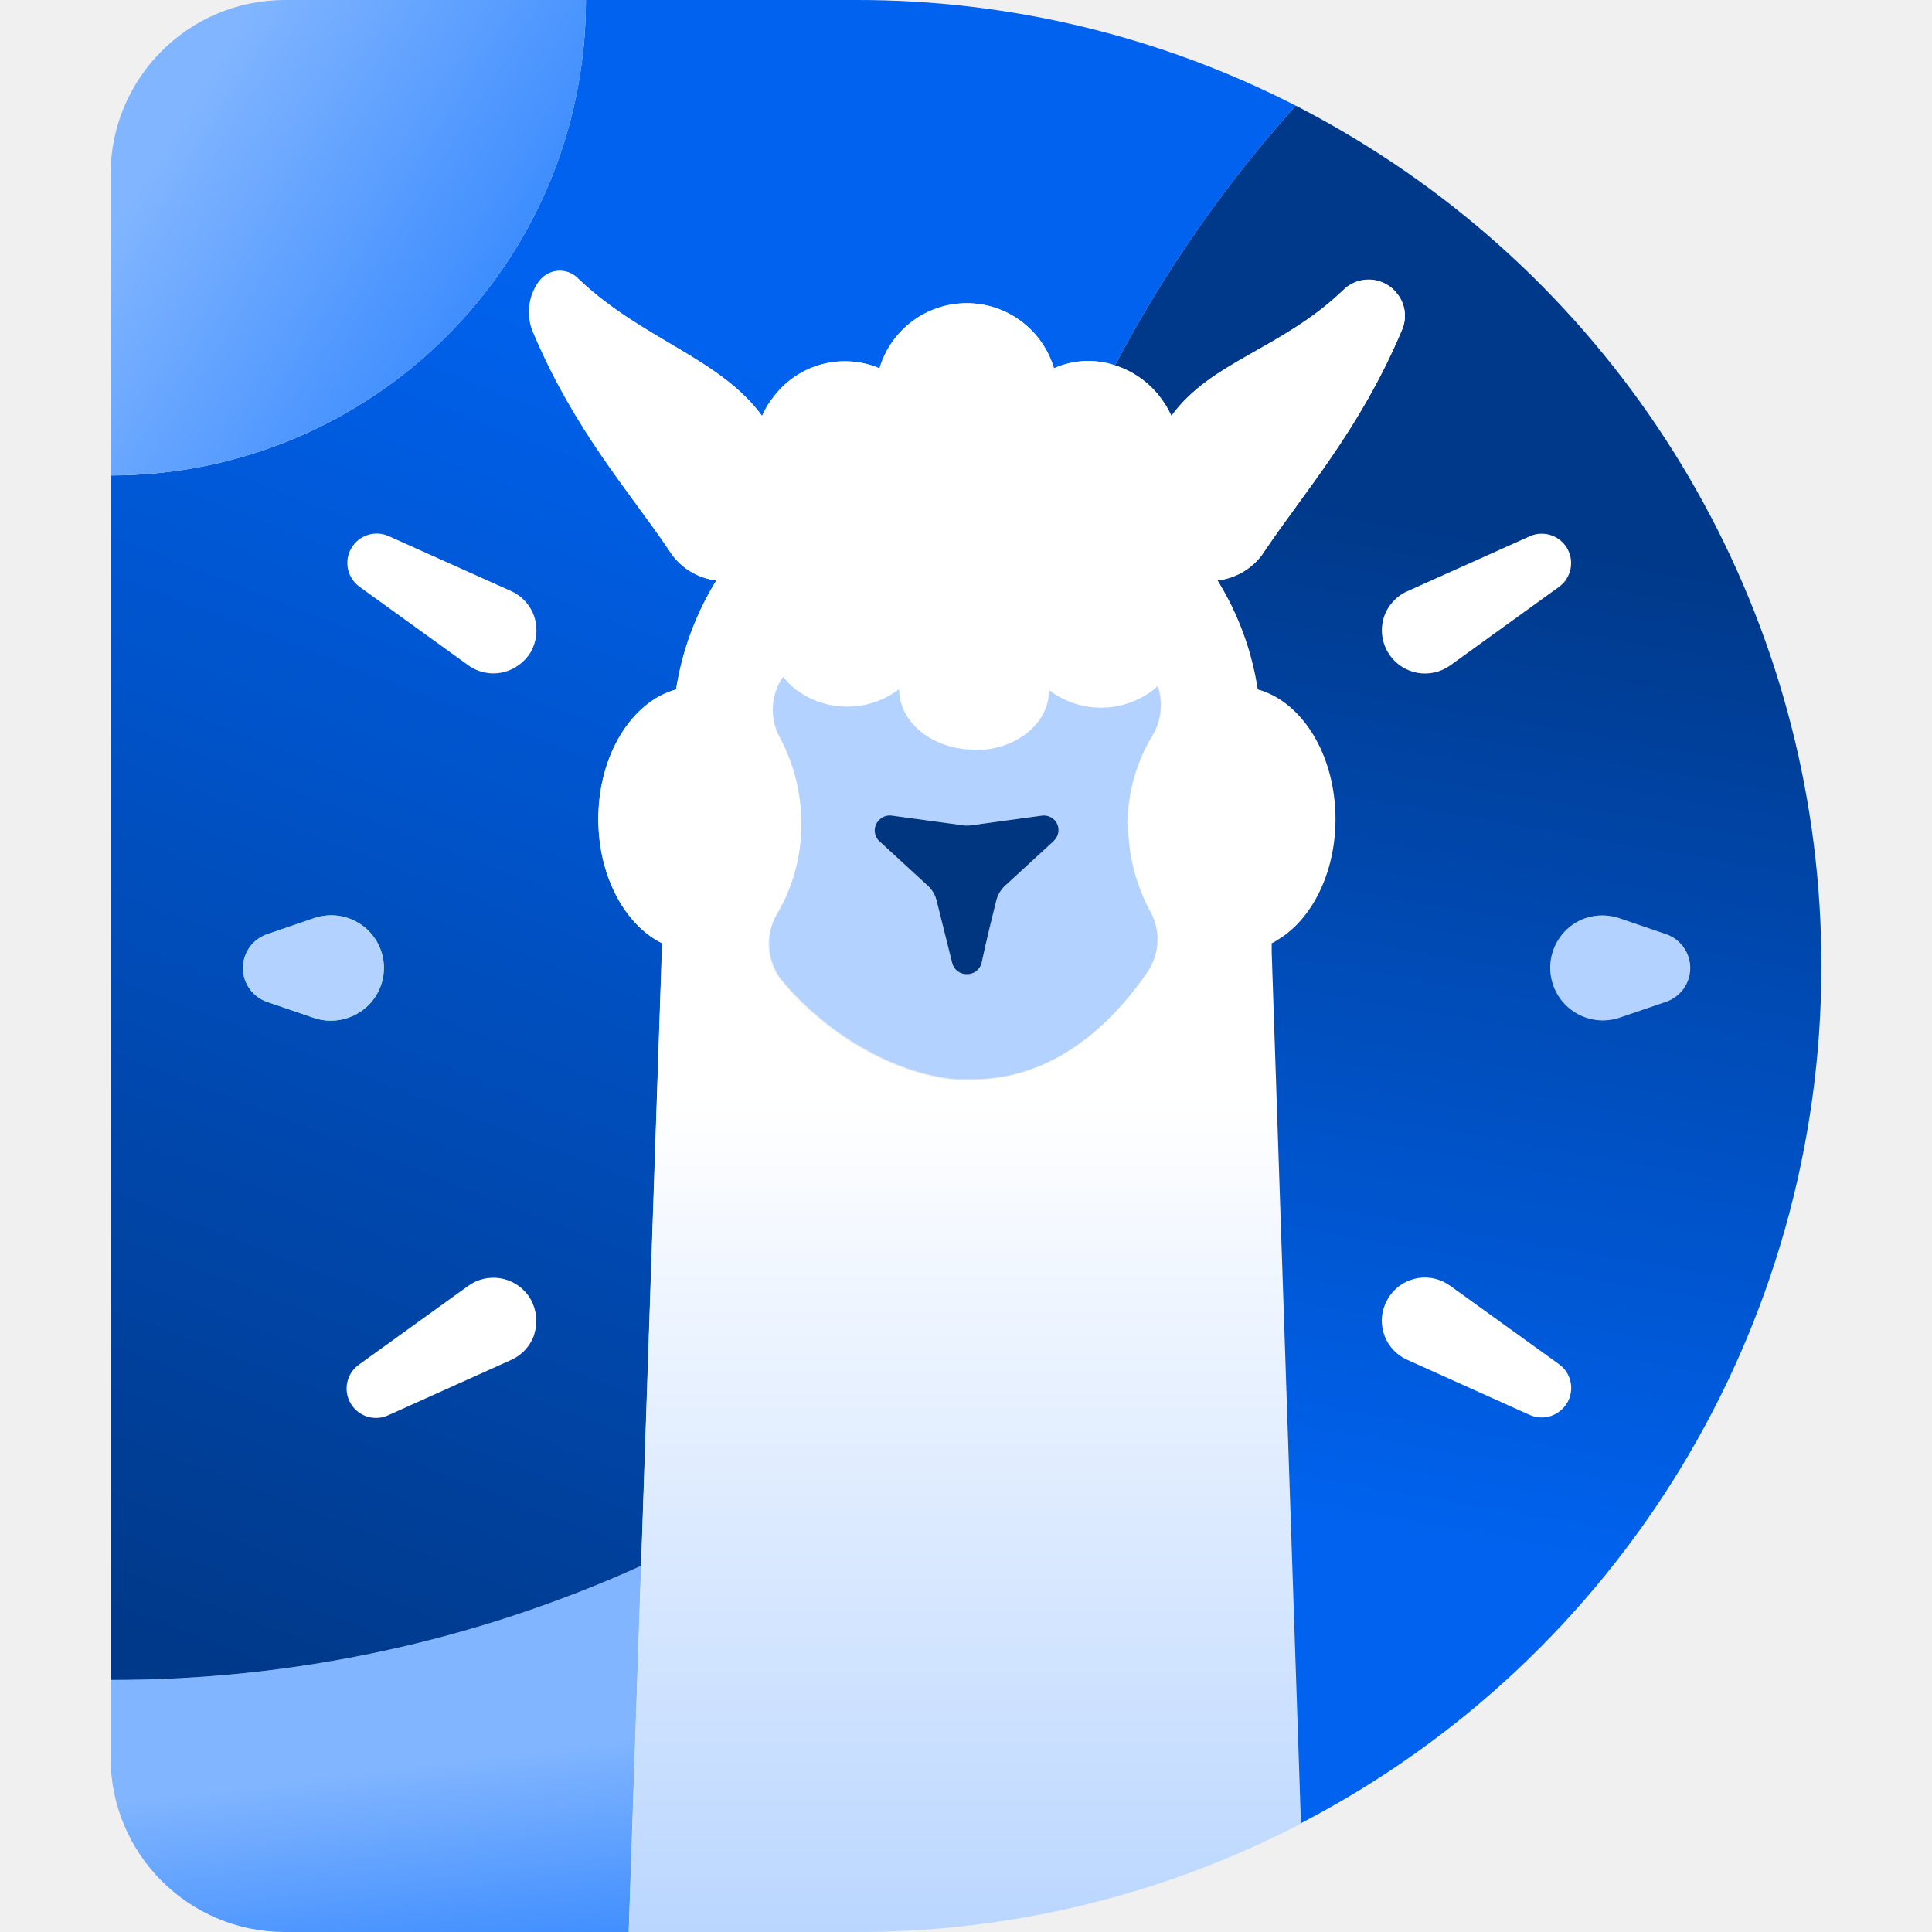
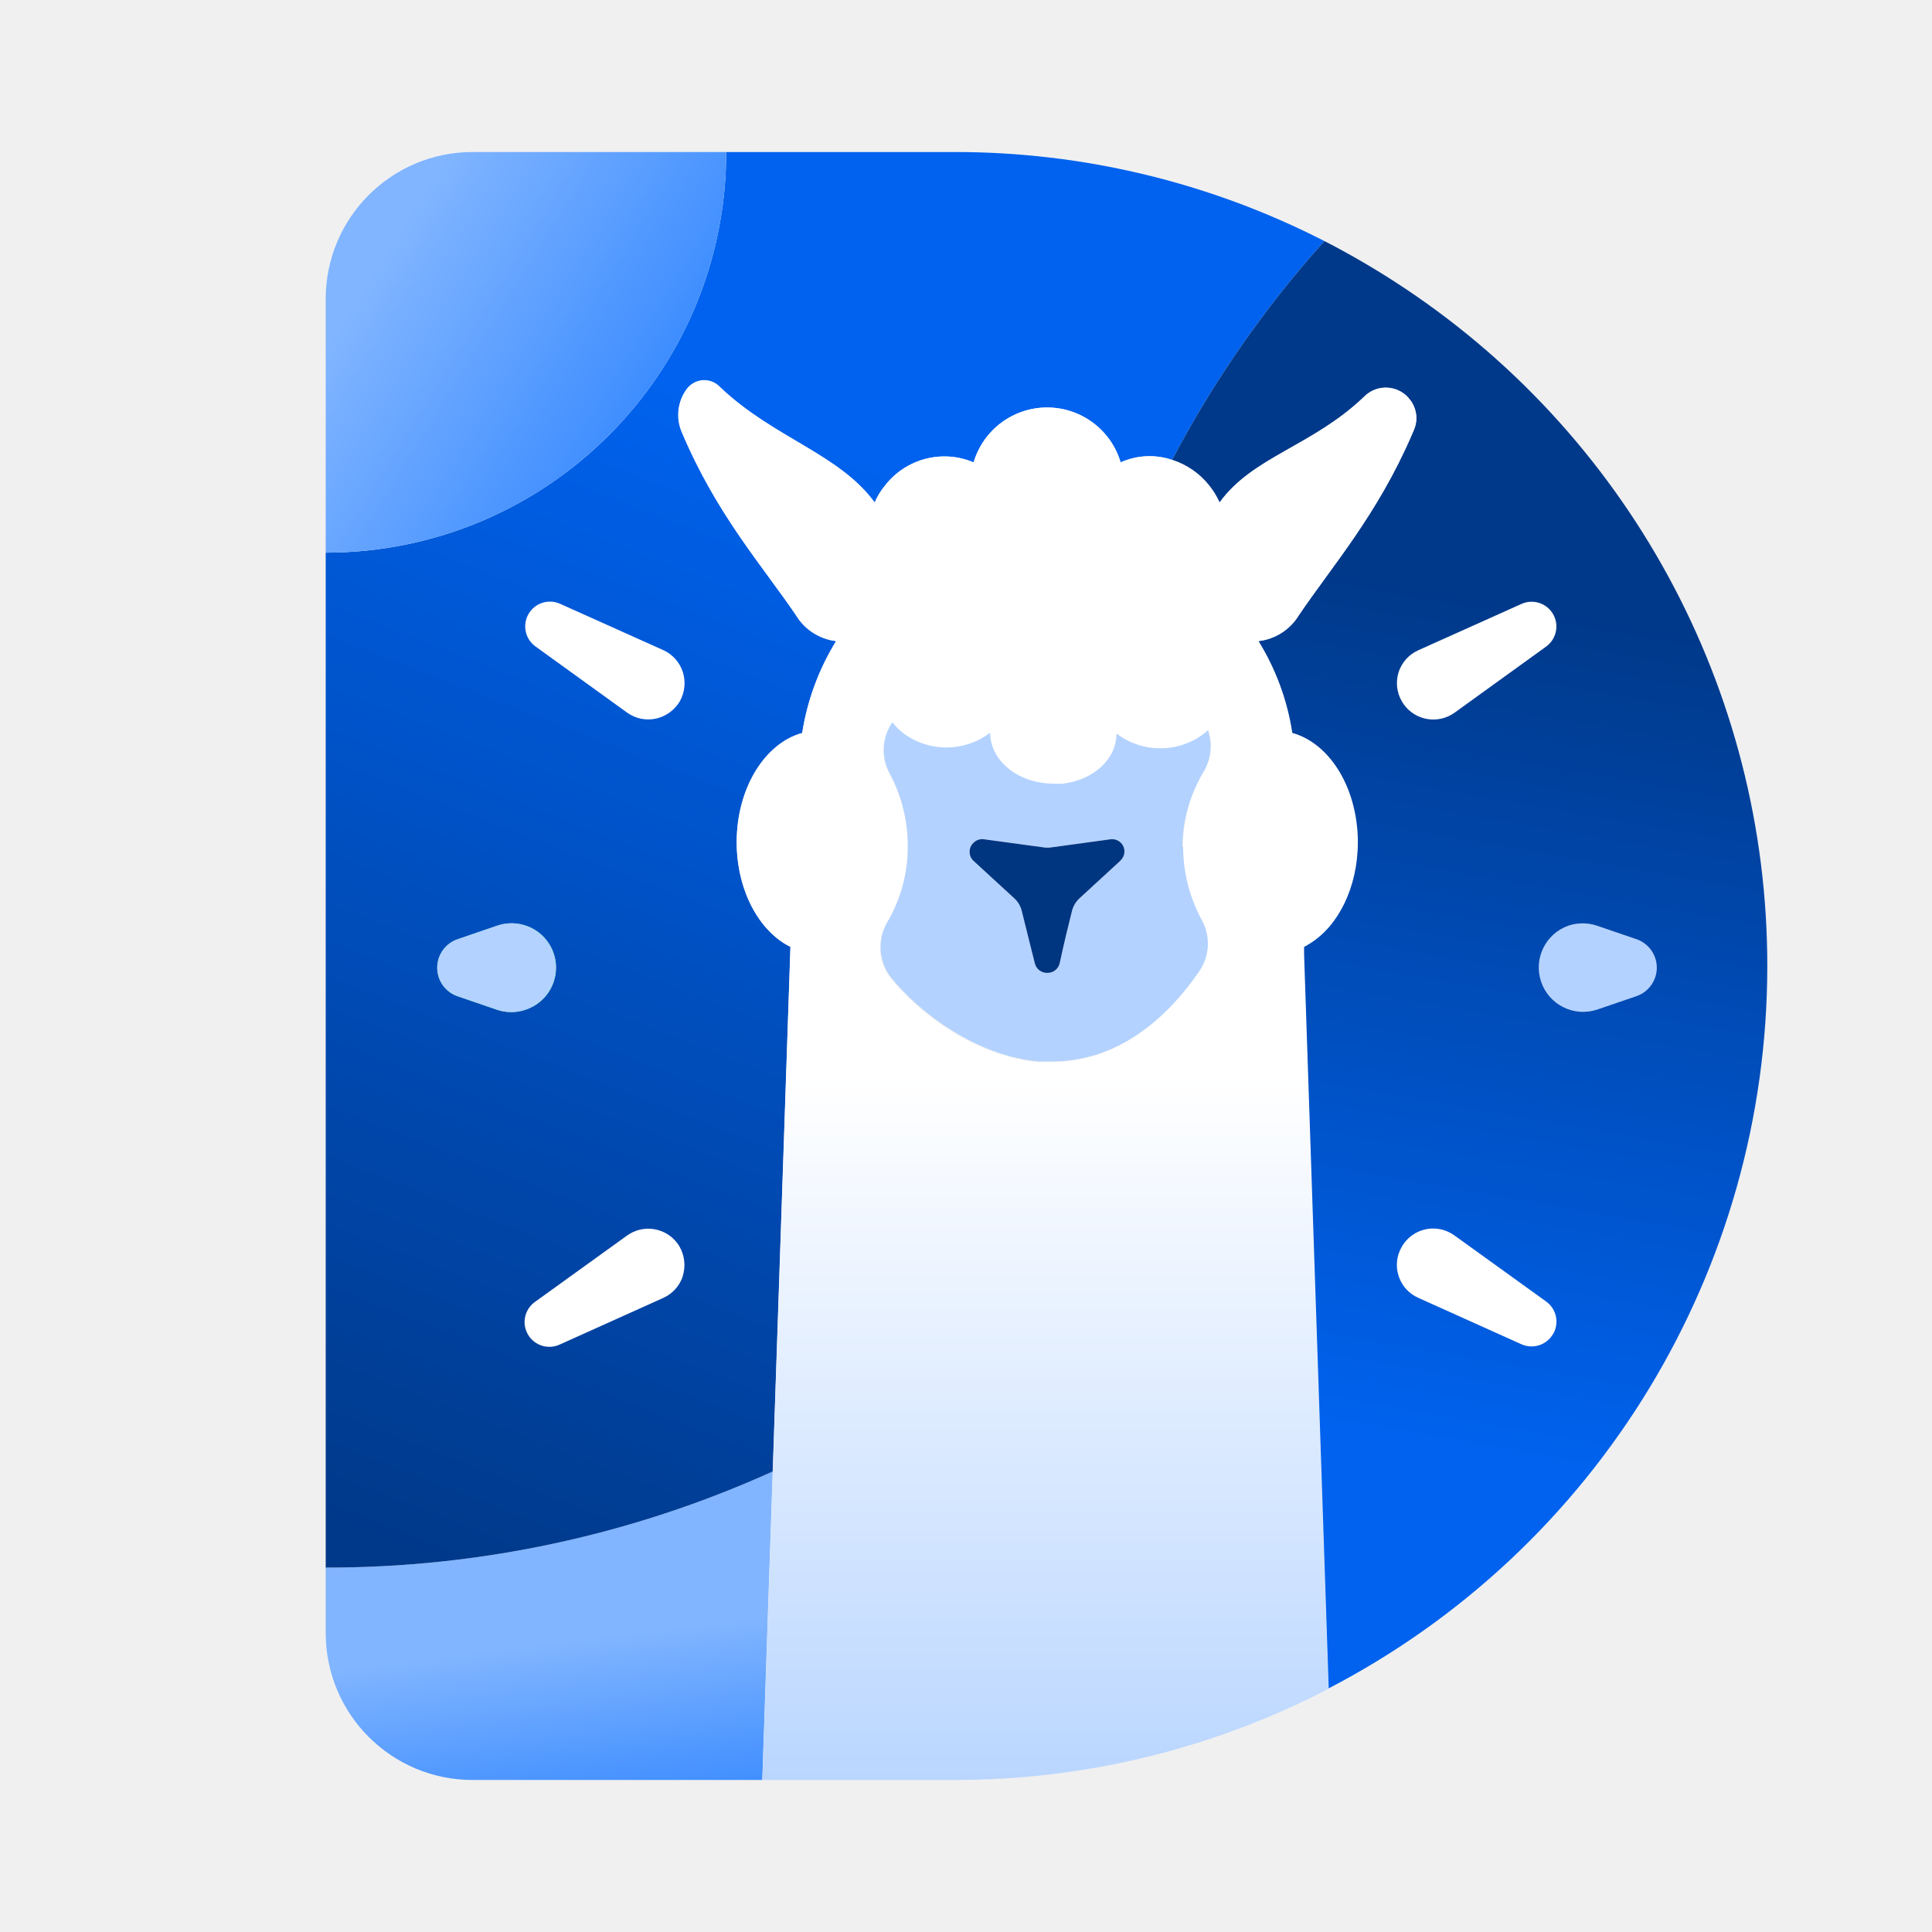
- <svg xmlns="http://www.w3.org/2000/svg" xmlns:xlink="http://www.w3.org/1999/xlink" width="512" height="512" viewBox="-7.525 0 131.45 131.45">
+ <svg xmlns="http://www.w3.org/2000/svg" xmlns:xlink="http://www.w3.org/1999/xlink" width="512" height="512" viewBox="-26.3 -12.275 156 156">
  <defs>
    <style>.cls-1{fill:#0dff81;}.cls-1,.cls-2,.cls-4,.cls-9{fill-rule:evenodd;}.cls-10,.cls-2{fill:#fff;}.cls-3,.cls-5,.cls-6,.cls-7,.cls-8{isolation:isolate;}.cls-3{fill:url(#linear-gradient);}.cls-4{fill:#b3d2ff;}.cls-5{fill:url(#linear-gradient-2);}.cls-6{fill:url(#linear-gradient-3);}.cls-7{fill:url(#linear-gradient-4);}.cls-8{fill:url(#linear-gradient-5);}.cls-9{fill:#003580;}</style>
    <linearGradient id="linear-gradient" x1="21.35" y1="140.45" x2="18.88" y2="120.25" gradientUnits="userSpaceOnUse">
      <stop offset="0.29" stop-color="#3a8bff" />
      <stop offset="1" stop-color="#81b5ff" />
    </linearGradient>
    <linearGradient id="linear-gradient-2" x1="53.25" y1="-13.54" x2="4.51" y2="112.02" gradientUnits="userSpaceOnUse">
      <stop offset="0.29" stop-color="#0062ee" />
      <stop offset="1" stop-color="#00398a" />
    </linearGradient>
    <linearGradient id="linear-gradient-3" x1="77.94" y1="130.62" x2="94.45" y2="36.26" xlink:href="#linear-gradient-2" />
    <linearGradient id="linear-gradient-4" x1="58.26" y1="162.52" x2="58.26" y2="74.89" gradientUnits="userSpaceOnUse">
      <stop offset="0.29" stop-color="#b3d2ff" />
      <stop offset="1" stop-color="#fff" />
    </linearGradient>
    <linearGradient id="linear-gradient-5" x1="34.76" y1="27.73" x2="4.26" y2="8.77" xlink:href="#linear-gradient" />
  </defs>
  <g id="Layer_2" data-name="Layer 2">
    <g id="Layer_1-2" data-name="Layer 1">
      <path class="cls-1" d="M17.07,68.77a3.57,3.57,0,0,1-3.24.48l-3.18-1.09a2.43,2.43,0,0,1,0-4.6l3.18-1.09a3.58,3.58,0,0,1,3.24,6.3" />
      <path class="cls-2" d="M16.37,95.44a2,2,0,0,1,.56-2.62l7.41-5.34a2.93,2.93,0,0,1,4.09.66c.06.08.11.17.16.25a2.92,2.92,0,0,1-1.07,4l-.27.14-8.33,3.75a2,2,0,0,1-2.55-.83" />
      <path class="cls-2" d="M28.59,44.35h0a3,3,0,0,1-1.92,1.39,2.92,2.92,0,0,1-2.33-.48l-7.41-5.35a2,2,0,0,1,2-3.44l8.33,3.74a2.92,2.92,0,0,1,1.48,3.86c0,.09-.09.18-.14.27" />
      <path class="cls-3" d="M36.09,106.54l-.84,24.91H11.85A11.86,11.86,0,0,1,0,119.6H0V114.3a87.21,87.21,0,0,0,36.09-7.76" />
      <path class="cls-2" d="M99.1,95.44a2,2,0,0,1-2.55.83l-8.33-3.75a2.91,2.91,0,0,1-1.48-3.84l.15-.29a2.91,2.91,0,0,1,4-1.07l.25.16,7.41,5.34a2,2,0,0,1,.56,2.62" />
      <path class="cls-2" d="M98.54,39.92l-7.41,5.35a2.94,2.94,0,0,1-4.1-.69l-.14-.22h0a2.91,2.91,0,0,1,1-4,1.59,1.59,0,0,1,.29-.15l8.33-3.74a2,2,0,0,1,2,3.44" />
      <path class="cls-4" d="M107.47,65.86a2.42,2.42,0,0,1-1.64,2.3l-3.19,1.09a3.58,3.58,0,0,1-2.3-6.78,3.62,3.62,0,0,1,2.3,0l3.19,1.09a2.43,2.43,0,0,1,1.64,2.3" />
      <path class="cls-5" d="M28.84,42a3,3,0,0,1-.25,2.36h0a3,3,0,0,1-1.92,1.39,2.92,2.92,0,0,1-2.33-.48l-7.41-5.35a2,2,0,0,1,2-3.44l8.33,3.74A2.93,2.93,0,0,1,28.84,42m0,48.76a2.93,2.93,0,0,1-1.59,1.77l-8.33,3.75a2,2,0,0,1-2-3.45l7.41-5.34a2.93,2.93,0,0,1,4.09.66c.06.08.11.17.16.25a3,3,0,0,1,.25,2.36m-15-21.5-3.18-1.09a2.43,2.43,0,0,1,0-4.6l3.18-1.09a3.58,3.58,0,1,1,2.3,6.78,3.62,3.62,0,0,1-2.3,0M50.72,0H32.34A32.36,32.36,0,0,1,0,32.35V114.3a87.21,87.21,0,0,0,36.09-7.76l1.43-42.36c-2.53-1.25-4.34-4.57-4.34-8.45,0-4.37,2.28-8,5.29-8.82a20,20,0,0,1,2.74-7.42A4.36,4.36,0,0,1,38,37.41c-2.72-4-6.39-8.1-9.2-14.73a3.52,3.52,0,0,1,.38-3.55,1.75,1.75,0,0,1,2.45-.33,2.09,2.09,0,0,1,.22.2c4.35,4.12,9.58,5.35,12.47,9.3a5.57,5.57,0,0,1,.83-1.36,6.06,6.06,0,0,1,7.16-1.88,6.19,6.19,0,0,1,11.87,0,5.7,5.7,0,0,1,4.16-.2A86.69,86.69,0,0,1,80.64,7.19,65.4,65.4,0,0,0,50.72,0" />
      <path class="cls-4" d="M17.07,68.77a3.57,3.57,0,0,1-3.24.48l-3.18-1.09a2.43,2.43,0,0,1,0-4.6l3.18-1.09a3.58,3.58,0,0,1,3.24,6.3" />
      <path class="cls-6" d="M105.83,68.16l-3.19,1.09a3.58,3.58,0,0,1-2.3-6.78,3.62,3.62,0,0,1,2.3,0l3.19,1.09a2.43,2.43,0,0,1,0,4.6M99.1,95.44a2,2,0,0,1-2.55.83l-8.33-3.75a2.91,2.91,0,0,1-1.48-3.84l.15-.29a2.91,2.91,0,0,1,4-1.07l.25.16,7.41,5.34a2,2,0,0,1,.56,2.62M86.63,42a2.93,2.93,0,0,1,1.59-1.77l8.33-3.74a2,2,0,0,1,2,3.44l-7.41,5.35a2.94,2.94,0,0,1-4.1-.69l-.14-.22h0A2.94,2.94,0,0,1,86.63,42M86.3,10.46c-1.83-1.18-3.71-2.27-5.66-3.27a86.69,86.69,0,0,0-12.3,17.67,6.25,6.25,0,0,1,3,2.08,6.52,6.52,0,0,1,.83,1.36c2.71-3.71,7.48-4.55,11.66-8.53A2.45,2.45,0,0,1,87,19.46a2,2,0,0,1,.55.54,2.41,2.41,0,0,1,.29,2.5l-.12.28c-2.8,6.5-6.45,10.64-9.15,14.63a4.39,4.39,0,0,1-3.26,2.08A19.74,19.74,0,0,1,78,46.91c2.71.74,4.82,3.74,5.22,7.52a11.33,11.33,0,0,1,.07,1.3c0,3.65-1.6,6.81-3.91,8.2a2.67,2.67,0,0,1-.43.25v.63l2,59.26A65.72,65.72,0,0,0,116.4,65.73h0A65.69,65.69,0,0,0,86.3,10.46" />
      <path class="cls-7" d="M70.73,62a3.93,3.93,0,0,1-.22,4.17c-2.85,4.16-6.84,7.32-11.92,7.32H57.51c-4.39-.38-9-3.25-11.85-6.7a4,4,0,0,1-.37-4.53A12,12,0,0,0,47,56.09a12.43,12.43,0,0,0-1.46-5.85,3.92,3.92,0,0,1,.22-4.13,4.68,4.68,0,0,0,.75.79,5.84,5.84,0,0,0,7.09.1c0,2.27,2.29,4.11,5.1,4.11a5,5,0,0,0,.77,0c2.46-.3,4.34-2,4.34-4.06A5.84,5.84,0,0,0,71,46.9l.28-.25A4,4,0,0,1,70.91,50a11.9,11.9,0,0,0-1.68,6.13,12.4,12.4,0,0,0,1.5,5.9M87.52,20a2,2,0,0,0-.55-.54,2.45,2.45,0,0,0-3.13.31c-4.18,4-9,4.82-11.66,8.53a6.52,6.52,0,0,0-.83-1.36,6.25,6.25,0,0,0-3-2.08,5.7,5.7,0,0,0-4.16.2,6.19,6.19,0,0,0-11.87,0,6.06,6.06,0,0,0-7.16,1.88,5.57,5.57,0,0,0-.83,1.36c-2.89-3.95-8.12-5.18-12.47-9.3a1.74,1.74,0,0,0-2.47-.13,1.48,1.48,0,0,0-.24.26,3.52,3.52,0,0,0-.38,3.55c2.81,6.63,6.48,10.71,9.2,14.73a4.36,4.36,0,0,0,3.25,2.08,20,20,0,0,0-2.74,7.42c-3,.82-5.29,4.45-5.29,8.82,0,3.88,1.81,7.2,4.34,8.45L36.1,106.54l-.84,24.91H50.72a65.4,65.4,0,0,0,29.92-7.19l.35-.19L79,64.81v-.63a2.67,2.67,0,0,0,.43-.25c2.31-1.39,3.91-4.55,3.91-8.2a11.33,11.33,0,0,0-.07-1.3c-.4-3.78-2.51-6.78-5.22-7.52a19.59,19.59,0,0,0-2.74-7.42,4.39,4.39,0,0,0,3.26-2.08c2.7-4,6.35-8.13,9.15-14.63l.12-.28a2.41,2.41,0,0,0-.29-2.5" />
      <path class="cls-8" d="M32.34,0A32.36,32.36,0,0,1,0,32.35V11.85A11.86,11.86,0,0,1,11.85,0Z" />
      <path class="cls-4" d="M64.18,57.21l-3.33,3.06a2.09,2.09,0,0,0-.59,1c-.22.88-.65,2.61-1,4.25a1,1,0,0,1-1,.76h0a1,1,0,0,1-1-.76L56.2,61.27a2,2,0,0,0-.59-1l-3.33-3.06a1,1,0,0,1,0-1.41,1,1,0,0,1,.85-.31l5,.68h.27l.39-.05,4.61-.63a1,1,0,0,1,1,.56,1,1,0,0,1-.23,1.16m5-1.12A11.93,11.93,0,0,1,70.91,50a4,4,0,0,0,.32-3.31L71,46.9a5.84,5.84,0,0,1-7.14.06C63.86,49,62,50.72,59.52,51a5,5,0,0,1-.77,0c-2.81,0-5.1-1.84-5.1-4.11a5.84,5.84,0,0,1-7.14-.06,4.68,4.68,0,0,1-.75-.79,3.92,3.92,0,0,0-.22,4.13A12.39,12.39,0,0,1,47,56.09a11.93,11.93,0,0,1-1.66,6.11,4,4,0,0,0,.37,4.53c2.87,3.45,7.46,6.32,11.85,6.7h1.08c5.08,0,9.07-3.16,11.92-7.32A3.93,3.93,0,0,0,70.73,62a12.4,12.4,0,0,1-1.5-5.9" />
      <path class="cls-9" d="M64.18,57.21l-3.33,3.06a2.09,2.09,0,0,0-.59,1c-.22.88-.65,2.61-1,4.25a1,1,0,0,1-1,.76h0a1,1,0,0,1-1-.76L56.2,61.27a2,2,0,0,0-.59-1l-3.33-3.06a1,1,0,0,1,0-1.41,1,1,0,0,1,.85-.31l5,.68h.27l.39-.05,4.61-.63a1,1,0,0,1,1,.56,1,1,0,0,1-.23,1.16" />
    </g>
  </g>
</svg>
